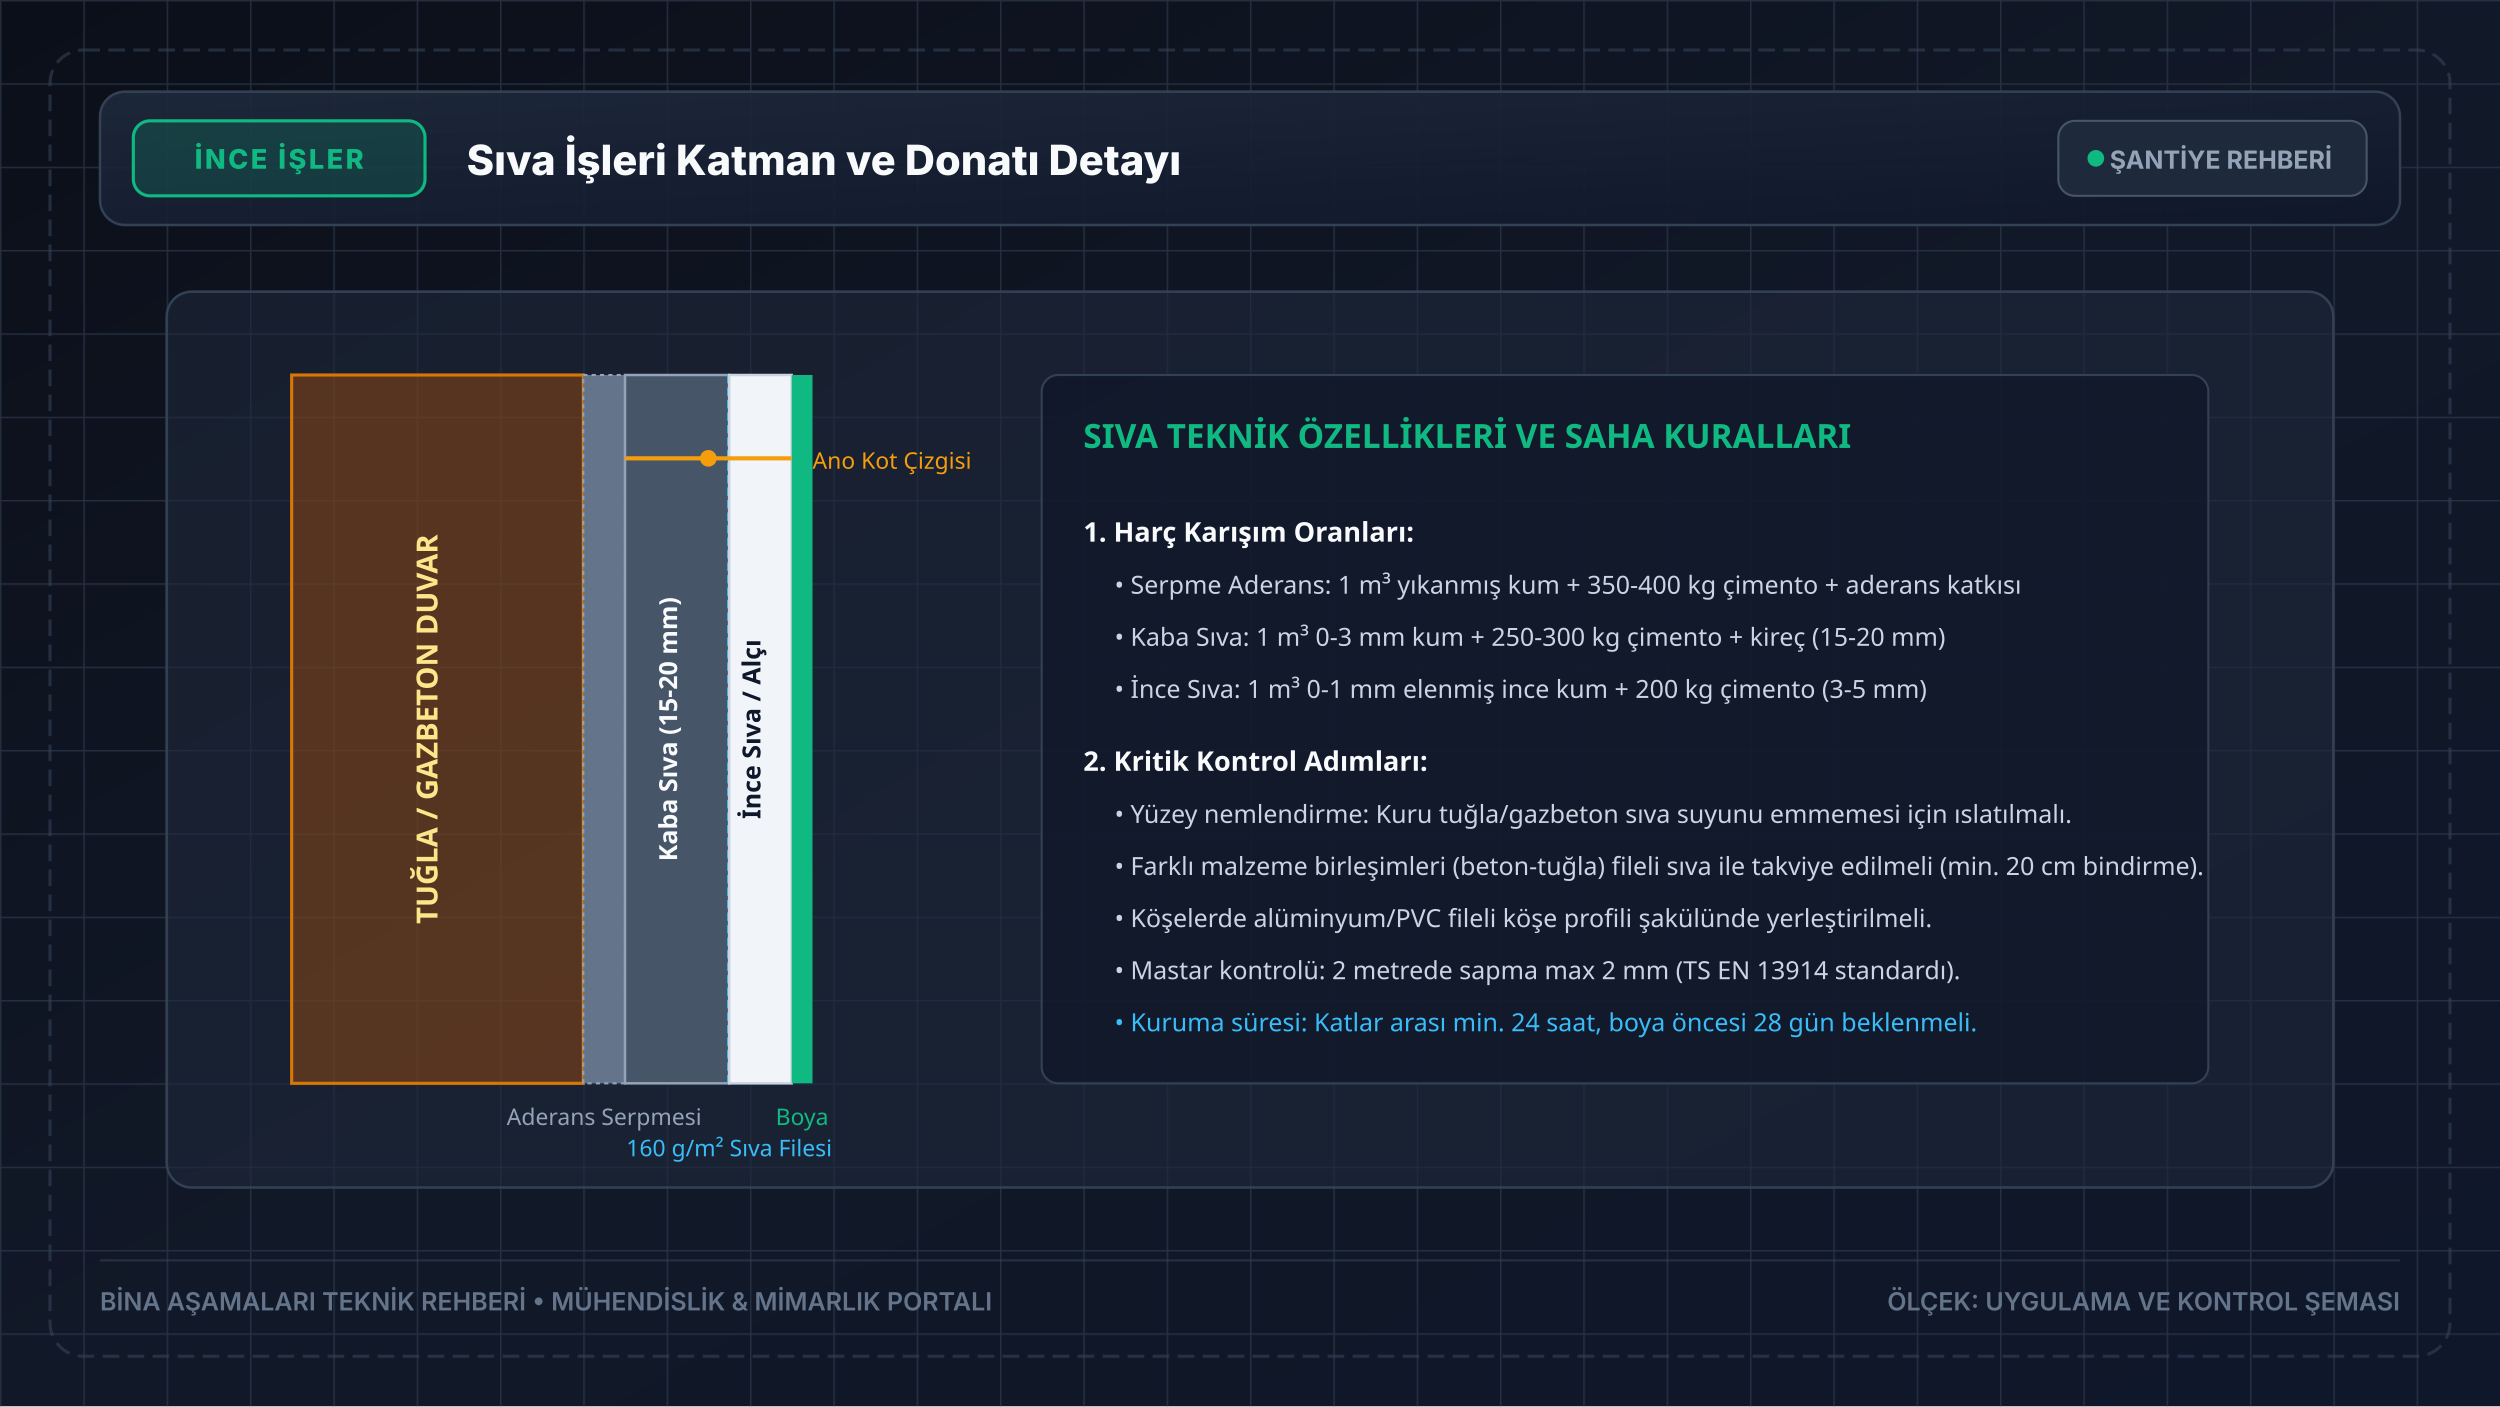
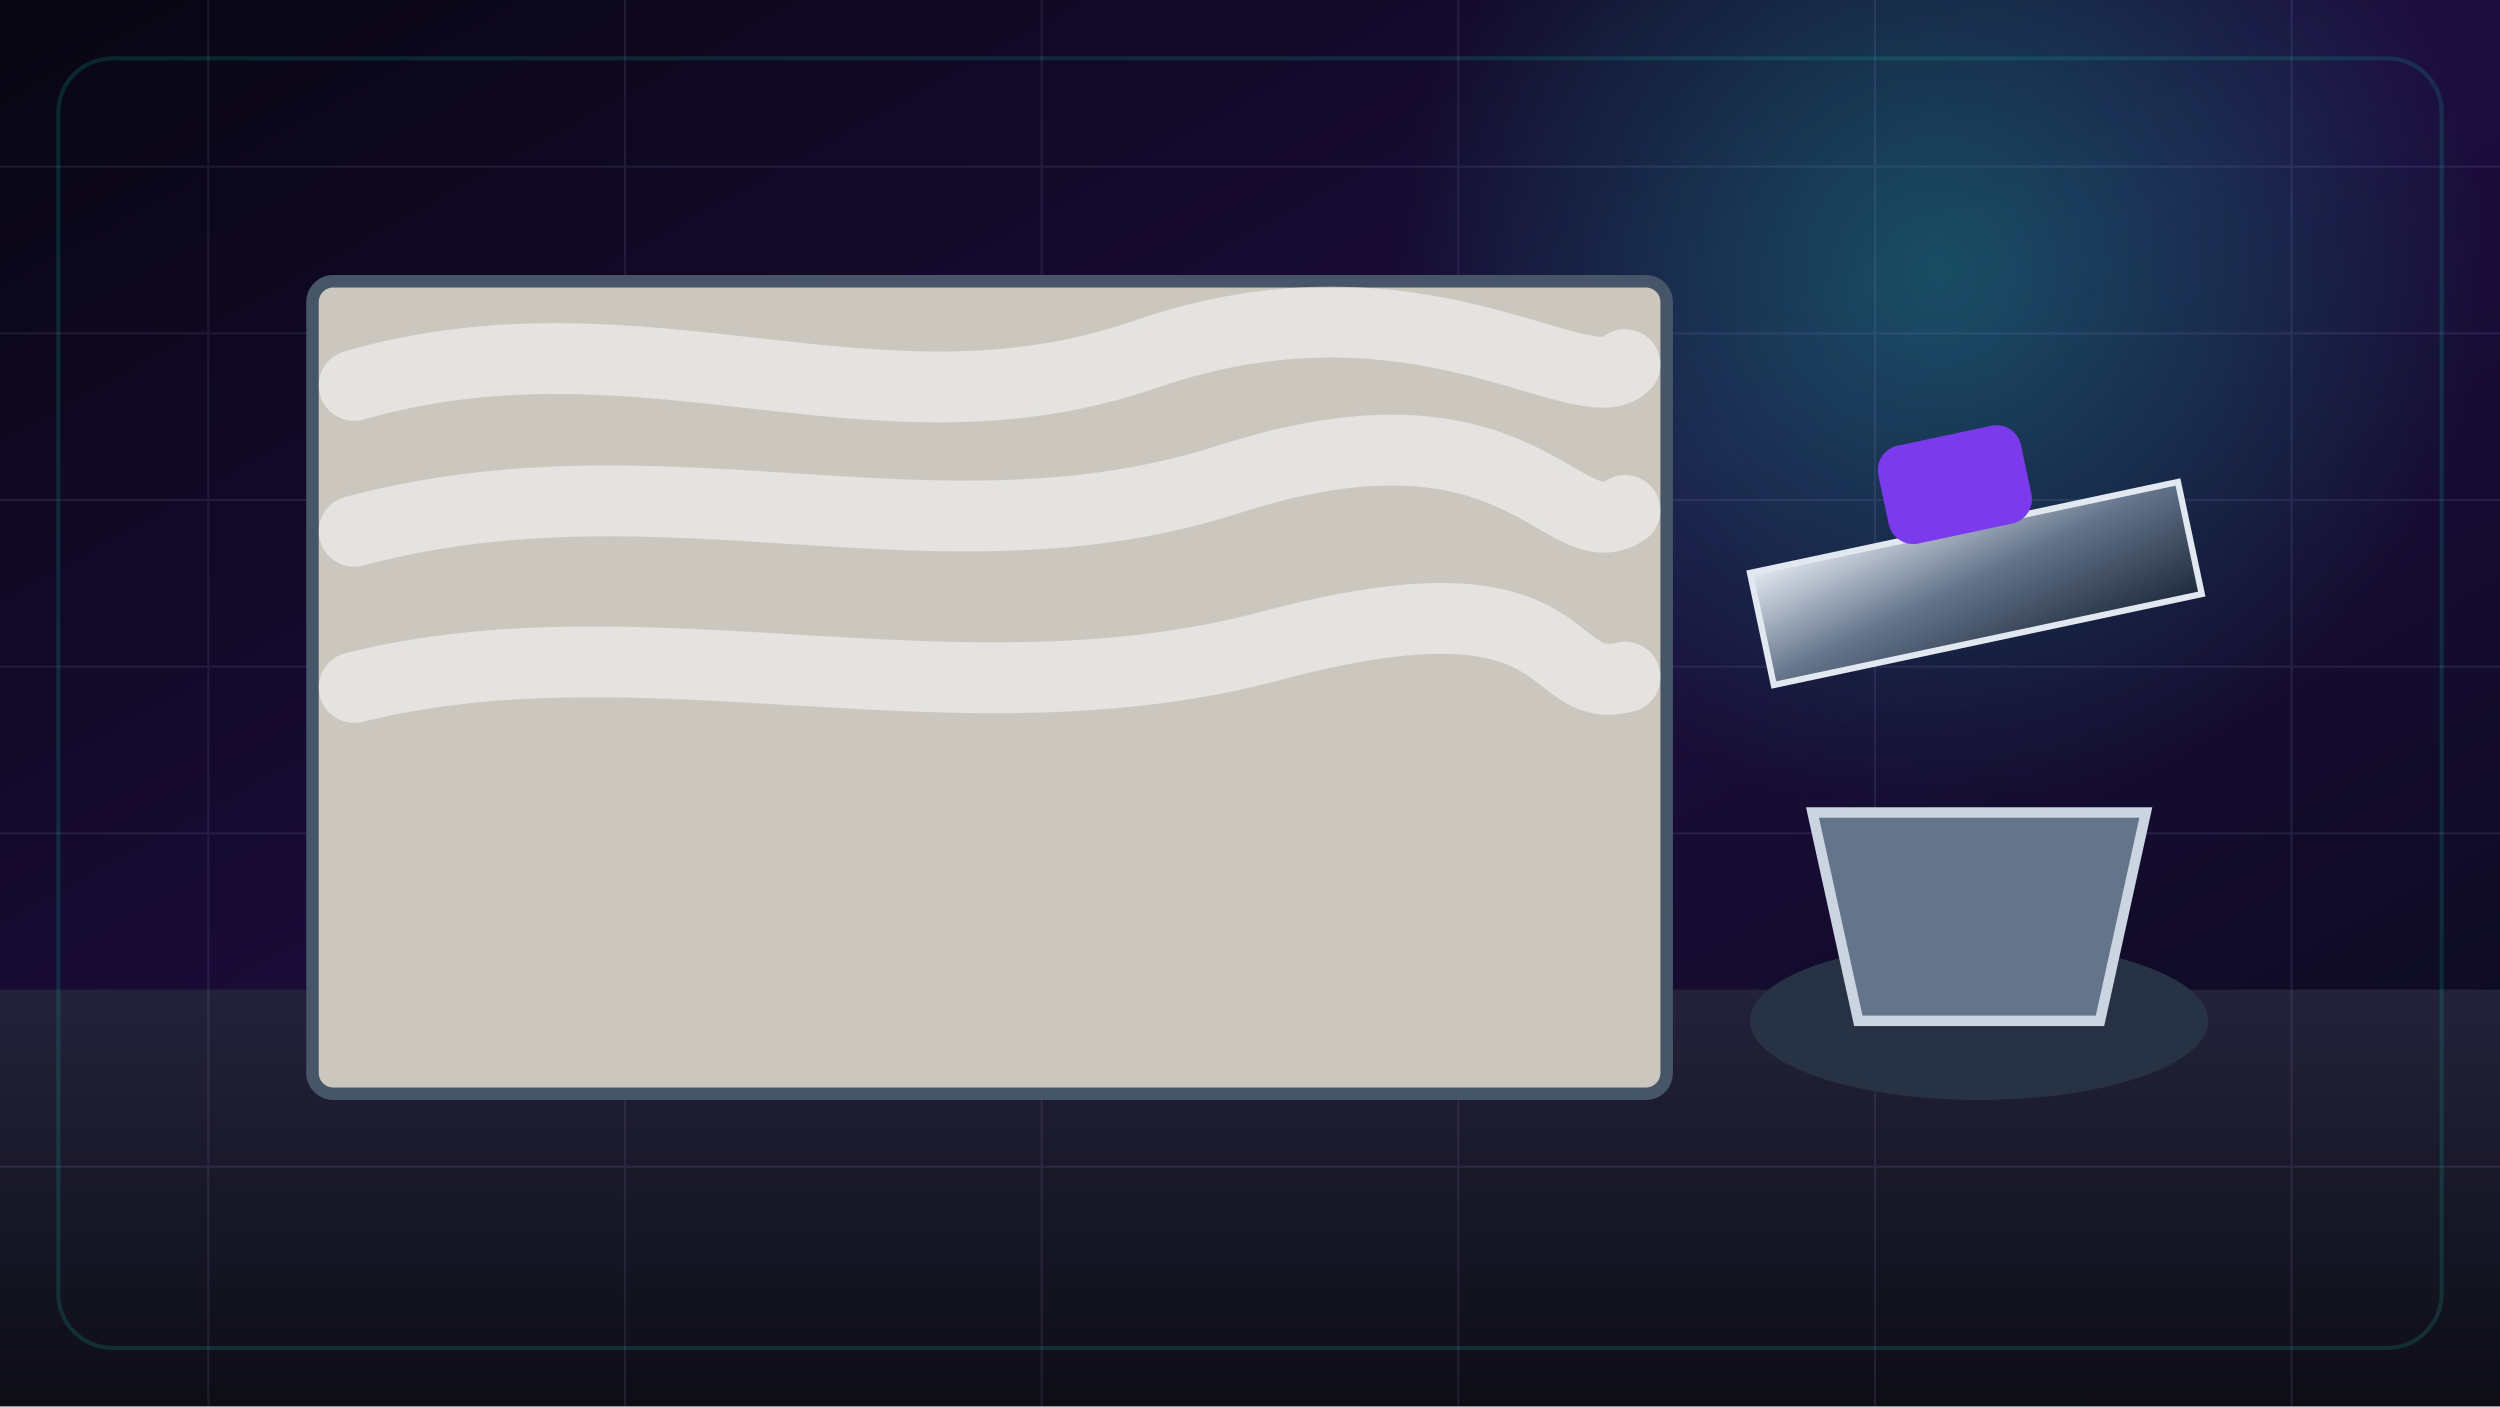
- <svg xmlns="http://www.w3.org/2000/svg" viewBox="0 0 1200 675" width="1200" height="675" fill="none">
+ <svg xmlns="http://www.w3.org/2000/svg" viewBox="0 0 1200 675" width="1200" height="675">
  <defs>
-     <linearGradient id="bgGrad" x1="0%" y1="0%" x2="100%" y2="100%">
-       <stop offset="0%" stop-color="#0b0f19" />
-       <stop offset="50%" stop-color="#111827" />
-       <stop offset="100%" stop-color="#0f172a" />
+     <linearGradient id="bg" x1="0" y1="0" x2="1" y2="1">
+       <stop stop-color="#070611" />
+       <stop offset=".5" stop-color="#1d0d3f" />
+       <stop offset="1" stop-color="#080b17" />
    </linearGradient>
-     <linearGradient id="panelGrad" x1="0%" y1="0%" x2="100%" y2="100%">
-       <stop offset="0%" stop-color="#1e293b" stop-opacity="0.9" />
-       <stop offset="100%" stop-color="#0f172a" stop-opacity="0.95" />
+     <linearGradient id="floor" x1="0" y1="0" x2="0" y2="1">
+       <stop stop-color="#24223a" />
+       <stop offset="1" stop-color="#0d0d16" />
    </linearGradient>
-     <pattern id="blueprintGrid" width="40" height="40" patternUnits="userSpaceOnUse">
-       <path d="M 40 0 L 0 0 0 40" fill="none" stroke="#334155" stroke-width="0.75" stroke-opacity="0.3" />
-       <path d="M 200 0 L 0 0 0 200" fill="none" stroke="#334155" stroke-width="1.5" stroke-opacity="0.5" />
-     </pattern>
+     <linearGradient id="metal" x1="0" y1="0" x2="1" y2="1">
+       <stop stop-color="#e2e8f0" />
+       <stop offset=".48" stop-color="#64748b" />
+       <stop offset="1" stop-color="#1e293b" />
+     </linearGradient>
+     <radialGradient id="halo">
+       <stop stop-color="#14b8a6" stop-opacity=".38" />
+       <stop offset="1" stop-color="#14b8a6" stop-opacity="0" />
+     </radialGradient>
  </defs>
-   <rect width="1200" height="675" fill="url(#bgGrad)" />
-   <rect width="1200" height="675" fill="url(#blueprintGrid)" />
-   <rect x="24" y="24" width="1152" height="627" rx="16" fill="none" stroke="#334155" stroke-width="1.5" stroke-dasharray="8 4" opacity="0.6" />
-   <g transform="translate(48, 44)">
-     <rect x="0" y="0" width="1104" height="64" rx="12" fill="url(#panelGrad)" stroke="#334155" stroke-width="1.2" />
-     <rect x="16" y="14" width="140" height="36" rx="8" fill="#10b981" fill-opacity="0.18" stroke="#10b981" stroke-width="1.5" />
-     <text x="86" y="37" fill="#10b981" font-family="system-ui, -apple-system, sans-serif" font-size="13" font-weight="800" text-anchor="middle" letter-spacing="1.2">İNCE İŞLER</text>
-     <text x="176" y="40" fill="#f8fafc" font-family="system-ui, -apple-system, sans-serif" font-size="20" font-weight="800">Sıva İşleri Katman ve Donatı Detayı</text>
-     <rect x="940" y="14" width="148" height="36" rx="8" fill="#1e293b" stroke="#475569" stroke-width="1" />
-     <circle cx="958" cy="32" r="4" fill="#10b981" />
-     <text x="1018" y="37" fill="#94a3b8" font-family="system-ui, -apple-system, sans-serif" font-size="12" font-weight="700" text-anchor="middle">ŞANTİYE REHBERİ</text>
+   <rect width="1200" height="675" fill="url(#bg)" />
+   <circle cx="930" cy="130" r="260" fill="url(#halo)" />
+   <rect y="475" width="1200" height="200" fill="url(#floor)" />
+   <g opacity=".1" stroke="#c4b5fd">
+     <path d="M0 80H1200M0 160H1200M0 240H1200M0 320H1200M0 400H1200M0 560H1200M100 0V675M300 0V675M500 0V675M700 0V675M900 0V675M1100 0V675" />
  </g>
-   <g transform="translate(80, 140)">
-     <rect x="0" y="0" width="1040" height="430" rx="12" fill="#1e293b" fill-opacity="0.6" stroke="#334155" stroke-width="1.2" />
-     <g transform="translate(60, 40)">
-       <rect x="0" y="0" width="140" height="340" fill="#b45309" fill-opacity="0.4" stroke="#d97706" stroke-width="1.5" />
-       <text x="70" y="170" fill="#fde68a" font-family="system-ui, sans-serif" font-size="14" font-weight="700" text-anchor="middle" transform="rotate(-90 70 170)">TUĞLA / GAZBETON DUVAR</text>
-       <rect x="140" y="0" width="20" height="340" fill="#64748b" stroke="#94a3b8" stroke-width="1" stroke-dasharray="2 2" />
-       <text x="150" y="360" fill="#94a3b8" font-family="system-ui, sans-serif" font-size="11" text-anchor="middle">Aderans Serpmesi</text>
-       <rect x="160" y="0" width="50" height="340" fill="#475569" stroke="#94a3b8" stroke-width="1.2" />
-       <text x="185" y="170" fill="#f8fafc" font-family="system-ui, sans-serif" font-size="12" font-weight="700" text-anchor="middle" transform="rotate(-90 185 170)">Kaba Sıva (15-20 mm)</text>
-       <line x1="210" y1="0" x2="210" y2="340" stroke="#38bdf8" stroke-width="2" stroke-dasharray="4 2" />
-       <text x="210" y="375" fill="#38bdf8" font-family="system-ui, sans-serif" font-size="11" text-anchor="middle">160 g/m² Sıva Filesi</text>
-       <rect x="210" y="0" width="30" height="340" fill="#f1f5f9" stroke="#cbd5e1" stroke-width="1.2" />
-       <text x="225" y="170" fill="#0f172a" font-family="system-ui, sans-serif" font-size="12" font-weight="700" text-anchor="middle" transform="rotate(-90 225 170)">İnce Sıva / Alçı</text>
-       <rect x="240" y="0" width="10" height="340" fill="#10b981" />
-       <text x="245" y="360" fill="#10b981" font-family="system-ui, sans-serif" font-size="11" text-anchor="middle">Boya</text>
-       <line x1="160" y1="40" x2="240" y2="40" stroke="#f59e0b" stroke-width="2" />
-       <circle cx="200" cy="40" r="4" fill="#f59e0b" />
-       <text x="250" y="45" fill="#f59e0b" font-family="system-ui, sans-serif" font-size="11">Ano Kot Çizgisi</text>
+   <g transform="translate(150 105)">
+     <rect x="0" y="30" width="650" height="390" rx="10" fill="#cbc7bf" stroke="#475569" stroke-width="6" />
+     <path d="M20 80C160 40 270 110 400 65S610 90 630 70M20 150C170 110 300 170 440 125S600 160 630 140M20 225C160 190 310 245 460 205S590 230 630 220" stroke="#f8fafc" stroke-width="34" opacity=".55" fill="none" stroke-linecap="round" />
+     <g transform="translate(690 170) rotate(-12)">
+       <path d="M0 0h210v55H0z" fill="url(#metal)" stroke="#e2e8f0" stroke-width="3" />
+       <rect x="70" y="-45" width="70" height="48" rx="12" fill="#7c3aed" />
    </g>
-     <g transform="translate(420, 40)">
-       <rect x="0" y="0" width="560" height="340" rx="8" fill="#0f172a" fill-opacity="0.8" stroke="#334155" stroke-width="1" />
-       <text x="20" y="35" fill="#10b981" font-family="system-ui, sans-serif" font-size="16" font-weight="800">SIVA TEKNİK ÖZELLİKLERİ VE SAHA KURALLARI</text>
-       <g transform="translate(20, 60)">
-         <text x="0" y="20" fill="#f8fafc" font-family="system-ui, sans-serif" font-size="13" font-weight="700">1. Harç Karışım Oranları:</text>
-         <text x="15" y="45" fill="#cbd5e1" font-family="system-ui, sans-serif" font-size="12">• Serpme Aderans: 1 m³ yıkanmış kum + 350-400 kg çimento + aderans katkısı</text>
-         <text x="15" y="70" fill="#cbd5e1" font-family="system-ui, sans-serif" font-size="12">• Kaba Sıva: 1 m³ 0-3 mm kum + 250-300 kg çimento + kireç (15-20 mm)</text>
-         <text x="15" y="95" fill="#cbd5e1" font-family="system-ui, sans-serif" font-size="12">• İnce Sıva: 1 m³ 0-1 mm elenmiş ince kum + 200 kg çimento (3-5 mm)</text>
-         <text x="0" y="130" fill="#f8fafc" font-family="system-ui, sans-serif" font-size="13" font-weight="700">2. Kritik Kontrol Adımları:</text>
-         <text x="15" y="155" fill="#cbd5e1" font-family="system-ui, sans-serif" font-size="12">• Yüzey nemlendirme: Kuru tuğla/gazbeton sıva suyunu emmemesi için ıslatılmalı.</text>
-         <text x="15" y="180" fill="#cbd5e1" font-family="system-ui, sans-serif" font-size="12">• Farklı malzeme birleşimleri (beton-tuğla) fileli sıva ile takviye edilmeli (min. 20 cm bindirme).</text>
-         <text x="15" y="205" fill="#cbd5e1" font-family="system-ui, sans-serif" font-size="12">• Köşelerde alüminyum/PVC fileli köşe profili şakülünde yerleştirilmeli.</text>
-         <text x="15" y="230" fill="#cbd5e1" font-family="system-ui, sans-serif" font-size="12">• Mastar kontrolü: 2 metrede sapma max 2 mm (TS EN 13914 standardı).</text>
-         <text x="15" y="255" fill="#38bdf8" font-family="system-ui, sans-serif" font-size="12">• Kuruma süresi: Katlar arası min. 24 saat, boya öncesi 28 gün beklenmeli.</text>
-       </g>
-     </g>
+     <ellipse cx="800" cy="385" rx="110" ry="38" fill="#273244" />
+     <path d="M720 285h160l-22 100H742z" fill="#64748b" stroke="#cbd5e1" stroke-width="5" />
  </g>
-   <g transform="translate(48, 605)">
-     <line x1="0" y1="0" x2="1104" y2="0" stroke="#334155" stroke-width="1" opacity="0.6" />
-     <text x="0" y="24" fill="#64748b" font-family="system-ui, -apple-system, sans-serif" font-size="12" font-weight="600">BİNA AŞAMALARI TEKNİK REHBERİ • MÜHENDİSLİK &amp; MİMARLIK PORTALI</text>
-     <text x="1104" y="24" fill="#64748b" font-family="system-ui, -apple-system, sans-serif" font-size="12" font-weight="600" text-anchor="end">ÖLÇEK: UYGULAMA VE KONTROL ŞEMASI</text>
-   </g>
+   <rect x="28" y="28" width="1144" height="619" rx="26" fill="none" stroke="#14b8a6" stroke-opacity=".18" stroke-width="2" />
</svg>
